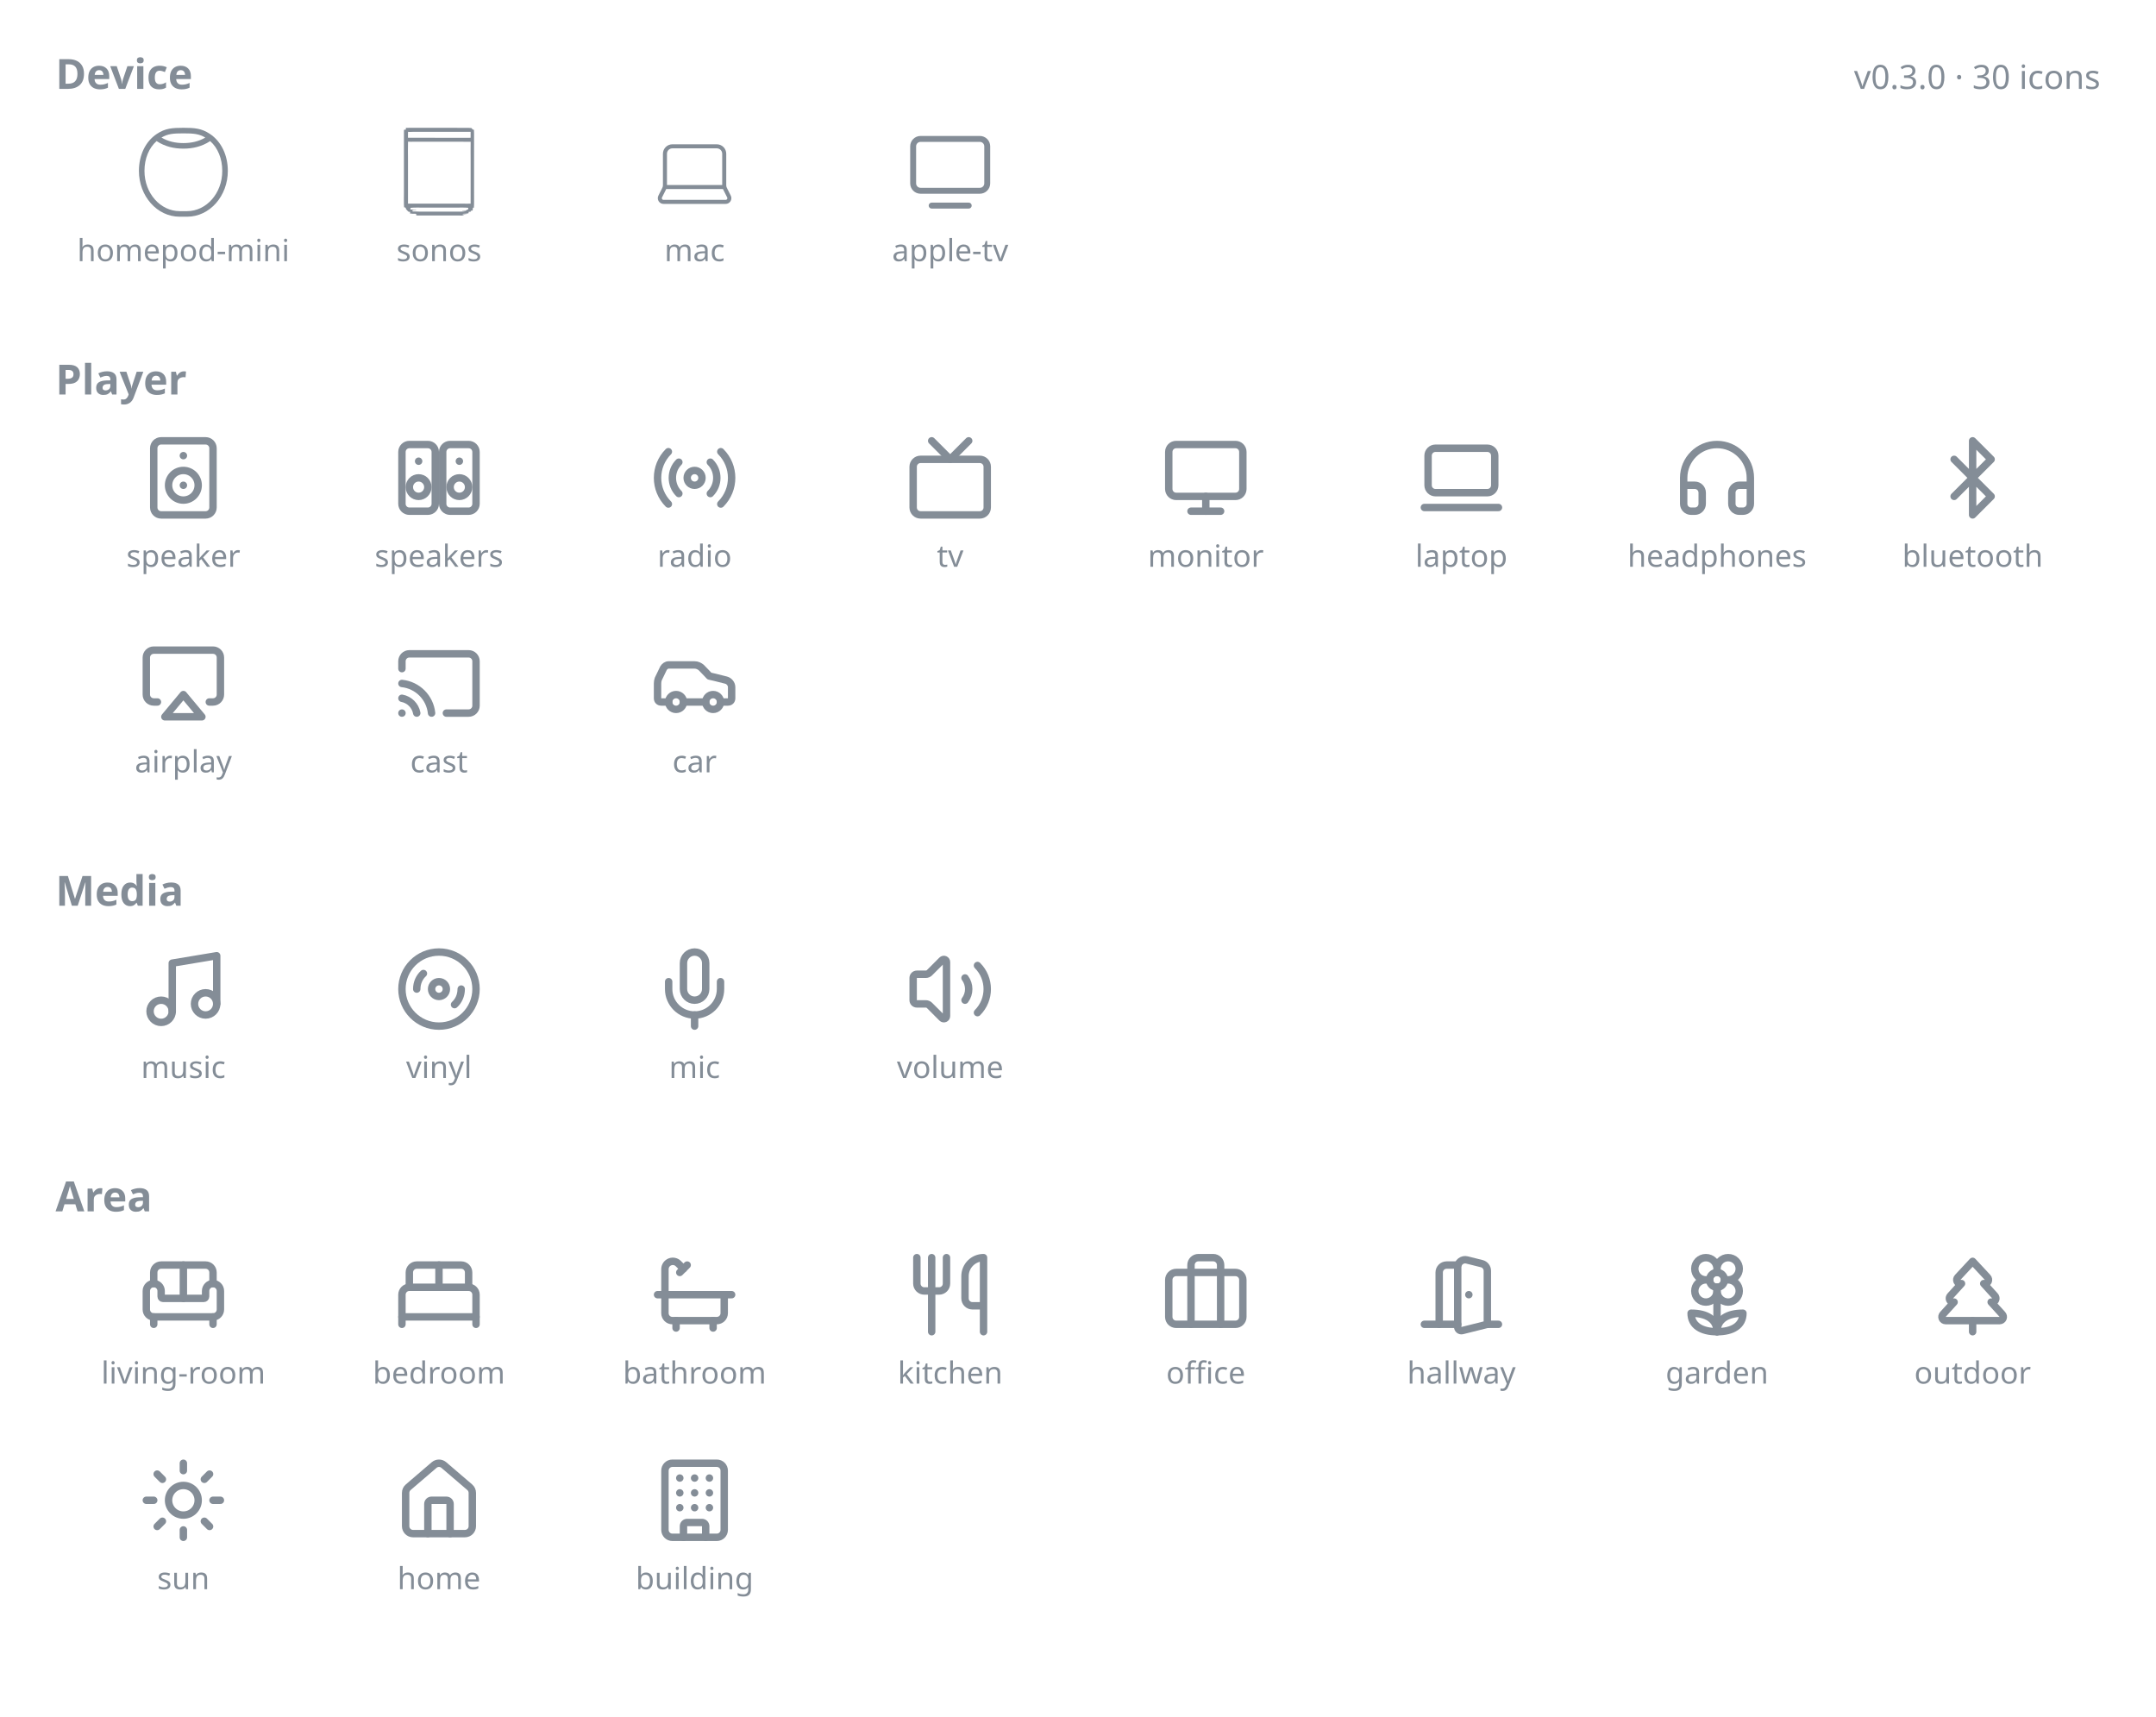
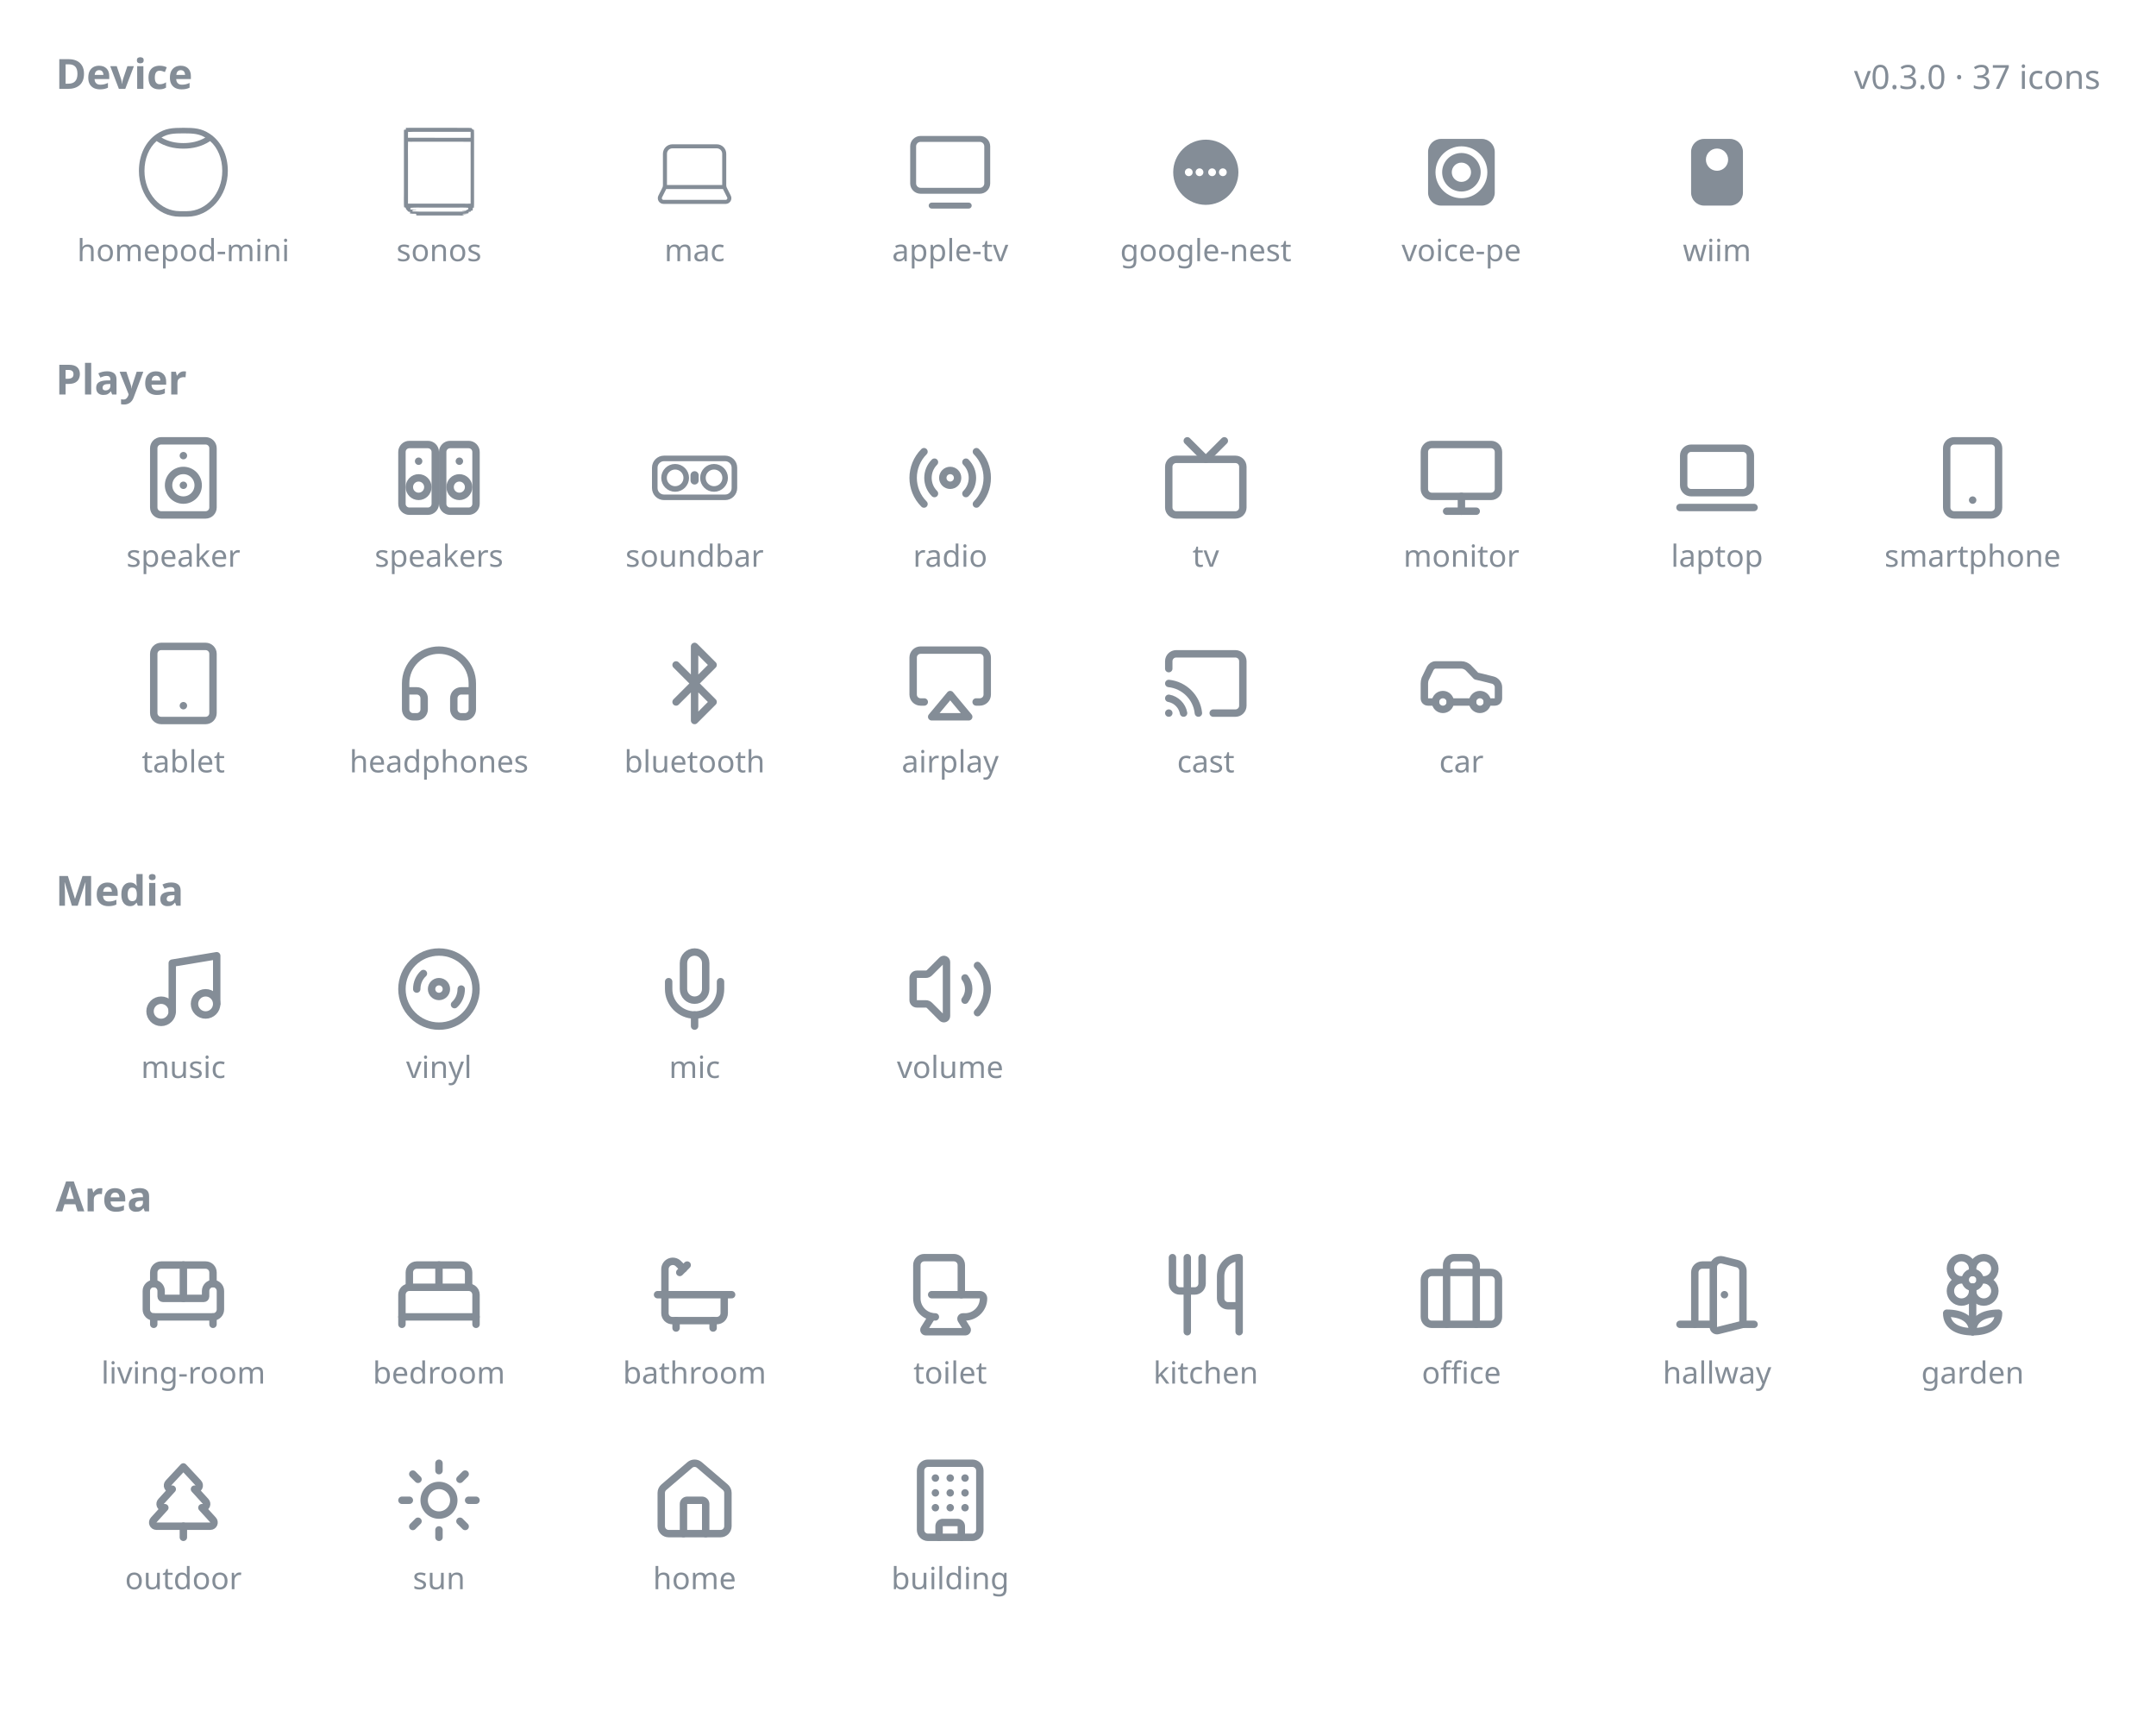
<svg xmlns="http://www.w3.org/2000/svg" width="776" height="618" viewBox="0 0 776 618" font-family="system-ui, sans-serif">
  <style>
  text { fill: #848d97; }
  .h { font-size: 15px; font-weight: 600; }
  .l { font-size: 11px; text-anchor: middle; }
  .v { font-size: 12px; text-anchor: end; }
</style>
  <g color="#848d97">
-     <text class="v" x="756" y="32">v0.3.0 · 30 icons</text>
+     <text class="v" x="756" y="32">v0.3.0 · 37 icons</text>
    <text class="h" x="20" y="32">Device</text>
    <svg x="50" y="46" width="32" height="32" viewBox="0 0 24 24" fill="none">
      <g transform="scale(0.75)">
        <path fill-rule="evenodd" clip-rule="evenodd" fill="currentColor" d="M16 0C11.961 0 9.498 0.189 6.497 2.165C2.325 4.91 0 9.921 0 15.516C0 24.499 6.451 32 14.662 32H17.338C25.549 32 32 24.499 32 15.516C32 9.93 29.683 4.926 25.523 2.178C22.518 0.192 20.039 0 16 0ZM8.111 3.513C10.366 2.172 12.316 2 16 2C19.68 2 21.642 2.174 23.898 3.518C21.483 4.932 18.814 5.5 16 5.5C13.183 5.5 10.526 4.932 8.111 3.513ZM6.364 4.779C3.611 7.215 2 11.074 2 15.516C2 23.637 7.783 30 14.662 30H17.338C24.217 30 30 23.637 30 15.516C30 11.079 28.392 7.222 25.644 4.786L25.546 4.85C22.594 6.773 19.329 7.5 16 7.5C12.662 7.5 9.408 6.77 6.453 4.837L6.364 4.779Z" />
      </g>
    </svg>
    <text class="l" x="66" y="94">homepod-mini</text>
    <svg x="142" y="46" width="32" height="32" viewBox="0 0 24 24" fill="none">
      <g transform="translate(2.526316 0) scale(0.631579)">
        <path fill="currentColor" d="M0.86 0.037C1.982 -0.027 3.438 0.012 4.578 0.012L11.186 0.013L21.775 0.013C23.633 0.013 25.547 -0.013 27.4 0.018C27.781 0.054 28.746 0.045 29.02 0.169C29.033 0.387 29 0.33 29.117 0.5L29.207 0.544L29.34 0.457L29.376 0.528C29.426 0.708 29.389 0.683 29.517 0.783C29.633 0.794 29.839 0.814 29.947 0.846C29.941 1.437 29.991 1.957 29.995 2.538L29.998 6.97L29.997 26.601L30 31.491C30 31.833 29.991 33.918 29.915 34.163L29.882 34.169C29.719 34.196 29.661 34.183 29.497 34.158C29.434 34.467 29.416 34.891 29.386 35.217L29.395 35.316C29.153 35.462 28.845 35.354 28.618 35.508C28.535 35.616 28.537 35.732 28.522 35.865L28.416 35.933L28.367 35.906C28.178 35.909 27.752 35.882 27.646 35.982L27.656 36.049C27.687 36.158 27.701 36.184 27.655 36.285C27.643 36.347 27.626 36.423 27.623 36.484C27.431 36.66 26.801 36.592 26.508 36.705C26.23 36.716 25.221 36.72 25.046 36.848L25.076 36.903C25.3 36.966 25.246 36.837 25.496 36.935C25.929 36.729 26.082 37.152 26.623 36.934L26.66 37.081C26.386 37.077 26.085 37.066 25.814 37.082C25.596 37.126 25.214 37.078 25.045 37.215C25.215 37.305 25.479 37.286 25.671 37.282L25.768 37.355C25.591 37.426 25.497 37.372 25.403 37.458C25.275 37.471 25.061 37.498 24.941 37.5C24.587 37.464 24.015 37.483 23.636 37.484L21.473 37.486L11.042 37.485C9.308 37.485 7.56 37.499 5.827 37.483C5.716 37.481 5.421 37.441 5.332 37.376C5.058 37.174 5.337 37.063 5.271 36.795C5.136 36.718 4.697 36.749 4.502 36.749C4.223 36.74 3.944 36.735 3.665 36.735C3.539 36.677 2.818 36.655 2.594 36.635C2.667 36.441 2.703 36.048 2.554 35.892L2.19 35.92L2.154 35.915L2.1 35.842C2.005 35.818 1.975 35.823 1.875 35.825C1.659 35.618 1.829 35.621 1.665 35.434C1.55 35.411 1.472 35.43 1.356 35.446L1.307 35.388C1.354 35.195 1.342 35.209 1.252 35.057C0.541 34.783 1.256 34.277 0.293 33.97C0.2 34.002 0.236 33.975 0.181 34.053C-0.007 33.894 0.118 33.283 0.023 32.978C-0.027 31.346 0.019 29.483 0.019 27.838L0.019 17.733L0.018 6.9C0.018 5.014 0.013 3.123 0.025 1.237C0.026 1.099 0.034 0.967 0.112 0.85C0.215 0.773 0.655 0.801 0.828 0.798C0.859 0.524 0.859 0.311 0.86 0.037ZM1.758 32.411L19.315 32.419L25.442 32.419C26.336 32.419 27.655 32.457 28.525 32.413L28.532 14.074C28.532 11.417 28.486 8.605 28.541 5.962L9.382 5.952L4.161 5.954C3.649 5.955 2.169 5.993 1.769 5.93C1.693 8.486 1.757 11.279 1.758 13.859L1.758 32.411ZM1.757 4.261L19.353 4.268L25.412 4.268C26.329 4.268 27.639 4.304 28.525 4.261C28.531 3.419 28.532 2.576 28.528 1.734C26.504 1.764 24.365 1.724 22.326 1.724L8.741 1.724L3.868 1.727C3.31 1.73 2.287 1.818 1.786 1.714C1.722 2.436 1.759 3.503 1.757 4.261ZM4.442 35.752C4.853 35.776 5.279 35.809 5.689 35.791C6.021 35.846 7.274 35.827 7.666 35.827L11.33 35.826C15.599 35.827 19.873 35.833 24.143 35.82C24.41 35.82 25.699 35.807 25.9 35.738L25.918 35.687C25.66 35.478 25.313 35.727 25.038 35.535L25.017 35.394C25.403 35.494 25.496 35.424 25.756 35.467C26.988 35.54 26.28 35.221 27.208 34.956C27.406 34.923 27.386 34.958 27.496 34.842C27.542 34.662 27.474 34.442 27.488 34.189C26.031 34.046 24.344 34.101 22.86 34.101L15.649 34.103L8.019 34.102C6.3 34.101 4.556 34.045 2.852 34.204C2.823 34.407 2.79 34.682 2.751 34.878C3.348 34.945 3.944 35.022 4.541 35.095C4.741 35.12 5.154 35.046 5.276 35.176L5.232 35.24C5.074 35.267 4.621 35.244 4.444 35.239C4.248 35.247 3.761 35.229 3.633 35.364L3.673 35.632C3.798 35.828 4.204 35.758 4.442 35.752Z" />
      </g>
    </svg>
    <text class="l" x="158" y="94">sonos</text>
    <svg x="234" y="46" width="32" height="32" viewBox="0 0 24 24" fill="none" stroke="currentColor" stroke-width="2" stroke-linecap="round" stroke-linejoin="round">
      <g transform="scale(0.545455)">
        <path d="M36.766 29.309H7.234M33 9.167C33.972 9.167 34.905 9.553 35.593 10.241C36.28 10.928 36.667 11.861 36.667 12.833V28.464C36.666 29.035 36.8 29.598 37.055 30.109L39.013 34.008C39.155 34.289 39.222 34.601 39.208 34.915C39.194 35.228 39.099 35.533 38.934 35.8C38.768 36.067 38.537 36.287 38.262 36.439C37.987 36.59 37.677 36.669 37.363 36.667H6.637C6.323 36.669 6.013 36.59 5.738 36.439C5.463 36.287 5.232 36.067 5.066 35.8C4.901 35.533 4.806 35.228 4.792 34.915C4.778 34.601 4.845 34.289 4.987 34.008L6.945 30.109C7.2 29.598 7.334 29.035 7.333 28.464V12.833C7.333 11.861 7.72 10.928 8.407 10.241C9.095 9.553 10.027 9.167 11 9.167H33Z" />
      </g>
    </svg>
    <text class="l" x="250" y="94">mac</text>
    <svg x="326" y="46" width="32" height="32" viewBox="0 0 24 24" fill="none" stroke="currentColor" stroke-width="2" stroke-linecap="round" stroke-linejoin="round">
      <g transform="scale(0.8)">
        <path d="M8.75 26.25H21.25M5 3.75H25C26.381 3.75 27.5 4.869 27.5 6.25V18.75C27.5 20.131 26.381 21.25 25 21.25H5C3.619 21.25 2.5 20.131 2.5 18.75V6.25C2.5 4.869 3.619 3.75 5 3.75Z" />
      </g>
    </svg>
    <text class="l" x="342" y="94">apple-tv</text>
+     <svg x="418" y="46" width="32" height="32" viewBox="0 0 24 24" style="display:block">
+       <path fill="currentColor" fill-rule="evenodd" d="M12 3.2a8.8 8.8 0 1 1 0 17.6 8.8 8.8 0 0 1 0-17.6Zm-4.6 7.75a1.05 1.05 0 1 0 0 2.1 1.05 1.05 0 0 0 0-2.1Zm2.9 0a1.05 1.05 0 1 0 0 2.1 1.05 1.05 0 0 0 0-2.1Zm3.4 0a1.05 1.05 0 1 0 0 2.1 1.05 1.05 0 0 0 0-2.1Zm2.9 0a1.05 1.05 0 1 0 0 2.1 1.05 1.05 0 0 0 0-2.1Z" />
+     </svg>
+     <text class="l" x="434" y="94">google-nest</text>
+     <svg x="510" y="46" width="32" height="32" viewBox="0 0 24 24" style="display:block">
+       <path fill="currentColor" fill-rule="evenodd" d="M6.5 3h11a3.5 3.5 0 0 1 3.5 3.5v11a3.5 3.5 0 0 1-3.5 3.5h-11A3.5 3.5 0 0 1 3 17.5v-11A3.5 3.5 0 0 1 6.5 3Zm5.5 2a7 7 0 1 0 0 14 7 7 0 0 0 0-14Zm0 1.8a5.2 5.2 0 1 0 0 10.4 5.2 5.2 0 0 0 0-10.4Zm0 2.6a2.6 2.6 0 1 0 0 5.2 2.6 2.6 0 0 0 0-5.2Z" />
+     </svg>
+     <text class="l" x="526" y="94">voice-pe</text>
+     <svg x="602" y="46" width="32" height="32" viewBox="0 0 24 24" style="display:block">
+       <path fill="currentColor" fill-rule="evenodd" d="M8.5 3h7a3.5 3.5 0 0 1 3.5 3.5v11a3.5 3.5 0 0 1-3.5 3.5h-7A3.5 3.5 0 0 1 5 17.5v-11A3.5 3.5 0 0 1 8.5 3Zm3.5 2.6a3 3 0 1 0 0 6 3 3 0 0 0 0-6Z" />
+     </svg>
+     <text class="l" x="618" y="94">wiim</text>
    <text class="h" x="20" y="142">Player</text>
    <svg x="50" y="156" width="32" height="32" viewBox="0 0 24 24" fill="none" stroke="currentColor" stroke-width="2" stroke-linecap="round" stroke-linejoin="round">
      <rect width="16" height="20" x="4" y="2" rx="2" />
      <path d="M12 6h.01" />
      <circle cx="12" cy="14" r="4" />
      <path d="M12 14h.01" />
    </svg>
    <text class="l" x="66" y="204">speaker</text>
    <svg x="142" y="156" width="32" height="32" viewBox="0 0 24 24" fill="none" stroke="currentColor" stroke-width="2" stroke-linecap="round" stroke-linejoin="round">
      <rect width="9" height="18" x="2" y="3" rx="2" />
      <rect width="9" height="18" x="13" y="3" rx="2" />
      <path d="M6.5 7.5h.01" />
      <path d="M17.5 7.5h.01" />
      <circle cx="6.5" cy="14.5" r="2.5" />
      <circle cx="17.5" cy="14.5" r="2.5" />
    </svg>
    <text class="l" x="158" y="204">speakers</text>
-     <svg x="234" y="156" width="32" height="32" viewBox="0 0 24 24" fill="none" stroke="currentColor" stroke-width="2" stroke-linecap="round" stroke-linejoin="round">
+     <svg x="234" y="156" width="32" height="32" viewBox="0 0 24 24" fill="none" stroke="currentColor" stroke-width="1.5" stroke-linecap="round" stroke-linejoin="round">
+       <rect x="1.25" y="6.75" width="21.5" height="10.5" rx="2.5" />
+       <circle cx="6.75" cy="12" r="3" />
+       <circle cx="17.25" cy="12" r="3" />
+       <rect x="10.9" y="10.2" width="2.2" height="3.6" rx="1.1" fill="currentColor" stroke="none" />
+     </svg>
+     <text class="l" x="250" y="204">soundbar</text>
+     <svg x="326" y="156" width="32" height="32" viewBox="0 0 24 24" fill="none" stroke="currentColor" stroke-width="2" stroke-linecap="round" stroke-linejoin="round">
      <path d="M16.247 7.761a6 6 0 0 1 0 8.478" />
      <path d="M19.075 4.933a10 10 0 0 1 0 14.134" />
      <path d="M4.925 19.067a10 10 0 0 1 0-14.134" />
      <path d="M7.753 16.239a6 6 0 0 1 0-8.478" />
      <circle cx="12" cy="12" r="2" />
    </svg>
-     <text class="l" x="250" y="204">radio</text>
-     <svg x="326" y="156" width="32" height="32" viewBox="0 0 24 24" fill="none" stroke="currentColor" stroke-width="2" stroke-linecap="round" stroke-linejoin="round">
+     <text class="l" x="342" y="204">radio</text>
+     <svg x="418" y="156" width="32" height="32" viewBox="0 0 24 24" fill="none" stroke="currentColor" stroke-width="2" stroke-linecap="round" stroke-linejoin="round">
      <path d="m17 2-5 5-5-5" />
      <rect width="20" height="15" x="2" y="7" rx="2" />
    </svg>
-     <text class="l" x="342" y="204">tv</text>
-     <svg x="418" y="156" width="32" height="32" viewBox="0 0 24 24" fill="none" stroke="currentColor" stroke-width="2" stroke-linecap="round" stroke-linejoin="round">
+     <text class="l" x="434" y="204">tv</text>
+     <svg x="510" y="156" width="32" height="32" viewBox="0 0 24 24" fill="none" stroke="currentColor" stroke-width="2" stroke-linecap="round" stroke-linejoin="round">
      <rect width="20" height="14" x="2" y="3" rx="2" />
      <line x1="8" x2="16" y1="21" y2="21" />
      <line x1="12" x2="12" y1="17" y2="21" />
    </svg>
-     <text class="l" x="434" y="204">monitor</text>
-     <svg x="510" y="156" width="32" height="32" viewBox="0 0 24 24" fill="none" stroke="currentColor" stroke-width="2" stroke-linecap="round" stroke-linejoin="round">
+     <text class="l" x="526" y="204">monitor</text>
+     <svg x="602" y="156" width="32" height="32" viewBox="0 0 24 24" fill="none" stroke="currentColor" stroke-width="2" stroke-linecap="round" stroke-linejoin="round">
      <rect width="18" height="12" x="3" y="4" rx="2" ry="2" />
      <line x1="2" x2="22" y1="20" y2="20" />
    </svg>
-     <text class="l" x="526" y="204">laptop</text>
-     <svg x="602" y="156" width="32" height="32" viewBox="0 0 24 24" fill="none" stroke="currentColor" stroke-width="2" stroke-linecap="round" stroke-linejoin="round">
+     <text class="l" x="618" y="204">laptop</text>
+     <svg x="694" y="156" width="32" height="32" viewBox="0 0 24 24" fill="none" stroke="currentColor" stroke-width="2" stroke-linecap="round" stroke-linejoin="round">
+       <rect width="14" height="20" x="5" y="2" rx="2" ry="2" />
+       <path d="M12 18h.01" />
+     </svg>
+     <text class="l" x="710" y="204">smartphone</text>
+     <svg x="50" y="230" width="32" height="32" viewBox="0 0 24 24" fill="none" stroke="currentColor" stroke-width="2" stroke-linecap="round" stroke-linejoin="round">
+       <rect width="16" height="20" x="4" y="2" rx="2" ry="2" />
+       <line x1="12" x2="12.01" y1="18" y2="18" />
+     </svg>
+     <text class="l" x="66" y="278">tablet</text>
+     <svg x="142" y="230" width="32" height="32" viewBox="0 0 24 24" fill="none" stroke="currentColor" stroke-width="2" stroke-linecap="round" stroke-linejoin="round">
      <path d="M3 14h3a2 2 0 0 1 2 2v3a2 2 0 0 1-2 2H5a2 2 0 0 1-2-2v-7a9 9 0 0 1 18 0v7a2 2 0 0 1-2 2h-1a2 2 0 0 1-2-2v-3a2 2 0 0 1 2-2h3" />
    </svg>
-     <text class="l" x="618" y="204">headphones</text>
-     <svg x="694" y="156" width="32" height="32" viewBox="0 0 24 24" fill="none" stroke="currentColor" stroke-width="2" stroke-linecap="round" stroke-linejoin="round">
+     <text class="l" x="158" y="278">headphones</text>
+     <svg x="234" y="230" width="32" height="32" viewBox="0 0 24 24" fill="none" stroke="currentColor" stroke-width="2" stroke-linecap="round" stroke-linejoin="round">
      <path d="m7 7 10 10-5 5V2l5 5L7 17" />
    </svg>
-     <text class="l" x="710" y="204">bluetooth</text>
-     <svg x="50" y="230" width="32" height="32" viewBox="0 0 24 24" fill="none" stroke="currentColor" stroke-width="2" stroke-linecap="round" stroke-linejoin="round">
+     <text class="l" x="250" y="278">bluetooth</text>
+     <svg x="326" y="230" width="32" height="32" viewBox="0 0 24 24" fill="none" stroke="currentColor" stroke-width="2" stroke-linecap="round" stroke-linejoin="round">
      <path d="M5 17H4a2 2 0 0 1-2-2V5a2 2 0 0 1 2-2h16a2 2 0 0 1 2 2v10a2 2 0 0 1-2 2h-1" />
      <path d="m12 15 5 6H7Z" />
    </svg>
-     <text class="l" x="66" y="278">airplay</text>
-     <svg x="142" y="230" width="32" height="32" viewBox="0 0 24 24" fill="none" stroke="currentColor" stroke-width="2" stroke-linecap="round" stroke-linejoin="round">
+     <text class="l" x="342" y="278">airplay</text>
+     <svg x="418" y="230" width="32" height="32" viewBox="0 0 24 24" fill="none" stroke="currentColor" stroke-width="2" stroke-linecap="round" stroke-linejoin="round">
      <path d="M2 8V6a2 2 0 0 1 2-2h16a2 2 0 0 1 2 2v12a2 2 0 0 1-2 2h-6" />
      <path d="M2 12a9 9 0 0 1 8 8" />
      <path d="M2 16a5 5 0 0 1 4 4" />
      <line x1="2" x2="2.01" y1="20" y2="20" />
    </svg>
-     <text class="l" x="158" y="278">cast</text>
-     <svg x="234" y="230" width="32" height="32" viewBox="0 0 24 24" fill="none" stroke="currentColor" stroke-width="2" stroke-linecap="round" stroke-linejoin="round">
+     <text class="l" x="434" y="278">cast</text>
+     <svg x="510" y="230" width="32" height="32" viewBox="0 0 24 24" fill="none" stroke="currentColor" stroke-width="2" stroke-linecap="round" stroke-linejoin="round">
      <path d="M19 17h2c.6 0 1-.4 1-1v-3c0-.9-.7-1.7-1.5-1.9C18.7 10.6 16 10 16 10s-1.3-1.4-2.2-2.3c-.5-.4-1.1-.7-1.8-.7H5c-.6 0-1.1.4-1.4.9l-1.4 2.9A3.7 3.7 0 0 0 2 12v4c0 .6.4 1 1 1h2" />
      <circle cx="7" cy="17" r="2" />
      <path d="M9 17h6" />
      <circle cx="17" cy="17" r="2" />
    </svg>
-     <text class="l" x="250" y="278">car</text>
+     <text class="l" x="526" y="278">car</text>
    <text class="h" x="20" y="326">Media</text>
    <svg x="50" y="340" width="32" height="32" viewBox="0 0 24 24" fill="none" stroke="currentColor" stroke-width="2" stroke-linecap="round" stroke-linejoin="round">
      <path d="M9 18V5l12-2v13" />
      <circle cx="6" cy="18" r="3" />
      <circle cx="18" cy="16" r="3" />
    </svg>
    <text class="l" x="66" y="388">music</text>
    <svg x="142" y="340" width="32" height="32" viewBox="0 0 24 24" fill="none" stroke="currentColor" stroke-width="2" stroke-linecap="round" stroke-linejoin="round">
      <circle cx="12" cy="12" r="10" />
      <path d="M6 12c0-1.7.7-3.2 1.8-4.2" />
      <circle cx="12" cy="12" r="2" />
      <path d="M18 12c0 1.7-.7 3.2-1.8 4.2" />
    </svg>
    <text class="l" x="158" y="388">vinyl</text>
    <svg x="234" y="340" width="32" height="32" viewBox="0 0 24 24" fill="none" stroke="currentColor" stroke-width="2" stroke-linecap="round" stroke-linejoin="round">
      <path d="M12 19v3" />
      <path d="M19 10v2a7 7 0 0 1-14 0v-2" />
      <rect x="9" y="2" width="6" height="13" rx="3" />
    </svg>
    <text class="l" x="250" y="388">mic</text>
    <svg x="326" y="340" width="32" height="32" viewBox="0 0 24 24" fill="none" stroke="currentColor" stroke-width="2" stroke-linecap="round" stroke-linejoin="round">
      <path d="M11 4.702a.705.705 0 0 0-1.203-.498L6.413 7.587A1.4 1.4 0 0 1 5.416 8H3a1 1 0 0 0-1 1v6a1 1 0 0 0 1 1h2.416a1.4 1.4 0 0 1 .997.413l3.383 3.384A.705.705 0 0 0 11 19.298z" />
      <path d="M16 9a5 5 0 0 1 0 6" />
      <path d="M19.364 18.364a9 9 0 0 0 0-12.728" />
    </svg>
    <text class="l" x="342" y="388">volume</text>
    <text class="h" x="20" y="436">Area</text>
    <svg x="50" y="450" width="32" height="32" viewBox="0 0 24 24" fill="none" stroke="currentColor" stroke-width="2" stroke-linecap="round" stroke-linejoin="round">
      <path d="M20 9V6a2 2 0 0 0-2-2H6a2 2 0 0 0-2 2v3" />
      <path d="M2 16a2 2 0 0 0 2 2h16a2 2 0 0 0 2-2v-5a2 2 0 0 0-4 0v1.5a.5.5 0 0 1-.5.5h-11a.5.5 0 0 1-.5-.5V11a2 2 0 0 0-4 0z" />
      <path d="M4 18v2" />
      <path d="M20 18v2" />
      <path d="M12 4v9" />
    </svg>
    <text class="l" x="66" y="498">living-room</text>
    <svg x="142" y="450" width="32" height="32" viewBox="0 0 24 24" fill="none" stroke="currentColor" stroke-width="2" stroke-linecap="round" stroke-linejoin="round">
      <path d="M2 20v-8a2 2 0 0 1 2-2h16a2 2 0 0 1 2 2v8" />
      <path d="M4 10V6a2 2 0 0 1 2-2h12a2 2 0 0 1 2 2v4" />
      <path d="M12 4v6" />
      <path d="M2 18h20" />
    </svg>
    <text class="l" x="158" y="498">bedroom</text>
    <svg x="234" y="450" width="32" height="32" viewBox="0 0 24 24" fill="none" stroke="currentColor" stroke-width="2" stroke-linecap="round" stroke-linejoin="round">
      <path d="M10 4 8 6" />
      <path d="M17 19v2" />
      <path d="M2 12h20" />
      <path d="M7 19v2" />
      <path d="M9 5 7.621 3.621A2.121 2.121 0 0 0 4 5v12a2 2 0 0 0 2 2h12a2 2 0 0 0 2-2v-5" />
    </svg>
    <text class="l" x="250" y="498">bathroom</text>
    <svg x="326" y="450" width="32" height="32" viewBox="0 0 24 24" fill="none" stroke="currentColor" stroke-width="2" stroke-linecap="round" stroke-linejoin="round">
+       <path d="M7 12h13a1 1 0 0 1 1 1 5 5 0 0 1-5 5h-.598a.5.5 0 0 0-.424.765l1.544 2.47a.5.5 0 0 1-.424.765H5.402a.5.5 0 0 1-.424-.765L7 18" />
+       <path d="M8 18a5 5 0 0 1-5-5V4a2 2 0 0 1 2-2h8a2 2 0 0 1 2 2v8" />
+     </svg>
+     <text class="l" x="342" y="498">toilet</text>
+     <svg x="418" y="450" width="32" height="32" viewBox="0 0 24 24" fill="none" stroke="currentColor" stroke-width="2" stroke-linecap="round" stroke-linejoin="round">
      <path d="M3 2v7c0 1.1.9 2 2 2h4a2 2 0 0 0 2-2V2" />
      <path d="M7 2v20" />
      <path d="M21 15V2a5 5 0 0 0-5 5v6c0 1.1.9 2 2 2h3Zm0 0v7" />
    </svg>
-     <text class="l" x="342" y="498">kitchen</text>
-     <svg x="418" y="450" width="32" height="32" viewBox="0 0 24 24" fill="none" stroke="currentColor" stroke-width="2" stroke-linecap="round" stroke-linejoin="round">
+     <text class="l" x="434" y="498">kitchen</text>
+     <svg x="510" y="450" width="32" height="32" viewBox="0 0 24 24" fill="none" stroke="currentColor" stroke-width="2" stroke-linecap="round" stroke-linejoin="round">
      <path d="M16 20V4a2 2 0 0 0-2-2h-4a2 2 0 0 0-2 2v16" />
      <rect width="20" height="14" x="2" y="6" rx="2" />
    </svg>
-     <text class="l" x="434" y="498">office</text>
-     <svg x="510" y="450" width="32" height="32" viewBox="0 0 24 24" fill="none" stroke="currentColor" stroke-width="2" stroke-linecap="round" stroke-linejoin="round">
+     <text class="l" x="526" y="498">office</text>
+     <svg x="602" y="450" width="32" height="32" viewBox="0 0 24 24" fill="none" stroke="currentColor" stroke-width="2" stroke-linecap="round" stroke-linejoin="round">
      <path d="M11 20H2" />
      <path d="M11 4.562v16.157a1 1 0 0 0 1.242.97L19 20V5.562a2 2 0 0 0-1.515-1.94l-4-1A2 2 0 0 0 11 4.561z" />
      <path d="M11 4H8a2 2 0 0 0-2 2v14" />
      <path d="M14 12h.01" />
      <path d="M22 20h-3" />
    </svg>
-     <text class="l" x="526" y="498">hallway</text>
-     <svg x="602" y="450" width="32" height="32" viewBox="0 0 24 24" fill="none" stroke="currentColor" stroke-width="2" stroke-linecap="round" stroke-linejoin="round">
+     <text class="l" x="618" y="498">hallway</text>
+     <svg x="694" y="450" width="32" height="32" viewBox="0 0 24 24" fill="none" stroke="currentColor" stroke-width="2" stroke-linecap="round" stroke-linejoin="round">
      <path d="M12 5a3 3 0 1 1 3 3m-3-3a3 3 0 1 0-3 3m3-3v1M9 8a3 3 0 1 0 3 3M9 8h1m5 0a3 3 0 1 1-3 3m3-3h-1m-2 3v-1" />
      <circle cx="12" cy="8" r="2" />
      <path d="M12 10v12" />
      <path d="M12 22c4.2 0 7-1.667 7-5-4.2 0-7 1.667-7 5Z" />
      <path d="M12 22c-4.2 0-7-1.667-7-5 4.2 0 7 1.667 7 5Z" />
    </svg>
-     <text class="l" x="618" y="498">garden</text>
-     <svg x="694" y="450" width="32" height="32" viewBox="0 0 24 24" fill="none" stroke="currentColor" stroke-width="2" stroke-linecap="round" stroke-linejoin="round">
+     <text class="l" x="710" y="498">garden</text>
+     <svg x="50" y="524" width="32" height="32" viewBox="0 0 24 24" fill="none" stroke="currentColor" stroke-width="2" stroke-linecap="round" stroke-linejoin="round">
      <path d="m17 14 3 3.3a1 1 0 0 1-.7 1.7H4.7a1 1 0 0 1-.7-1.7L7 14h-.3a1 1 0 0 1-.7-1.7L9 9h-.2A1 1 0 0 1 8 7.3L12 3l4 4.3a1 1 0 0 1-.8 1.7H15l3 3.3a1 1 0 0 1-.7 1.7H17Z" />
      <path d="M12 22v-3" />
    </svg>
-     <text class="l" x="710" y="498">outdoor</text>
-     <svg x="50" y="524" width="32" height="32" viewBox="0 0 24 24" fill="none" stroke="currentColor" stroke-width="2" stroke-linecap="round" stroke-linejoin="round">
+     <text class="l" x="66" y="572">outdoor</text>
+     <svg x="142" y="524" width="32" height="32" viewBox="0 0 24 24" fill="none" stroke="currentColor" stroke-width="2" stroke-linecap="round" stroke-linejoin="round">
      <circle cx="12" cy="12" r="4" />
      <path d="M12 2v2" />
      <path d="M12 20v2" />
      <path d="m4.93 4.93 1.41 1.41" />
      <path d="m17.66 17.66 1.41 1.41" />
      <path d="M2 12h2" />
      <path d="M20 12h2" />
      <path d="m6.34 17.66-1.41 1.41" />
      <path d="m19.07 4.93-1.41 1.41" />
    </svg>
-     <text class="l" x="66" y="572">sun</text>
-     <svg x="142" y="524" width="32" height="32" viewBox="0 0 24 24" fill="none" stroke="currentColor" stroke-width="2" stroke-linecap="round" stroke-linejoin="round">
+     <text class="l" x="158" y="572">sun</text>
+     <svg x="234" y="524" width="32" height="32" viewBox="0 0 24 24" fill="none" stroke="currentColor" stroke-width="2" stroke-linecap="round" stroke-linejoin="round">
      <path d="M15 21v-8a1 1 0 0 0-1-1h-4a1 1 0 0 0-1 1v8" />
      <path d="M3 10a2 2 0 0 1 .709-1.528l7-6a2 2 0 0 1 2.582 0l7 6A2 2 0 0 1 21 10v9a2 2 0 0 1-2 2H5a2 2 0 0 1-2-2z" />
    </svg>
-     <text class="l" x="158" y="572">home</text>
-     <svg x="234" y="524" width="32" height="32" viewBox="0 0 24 24" fill="none" stroke="currentColor" stroke-width="2" stroke-linecap="round" stroke-linejoin="round">
+     <text class="l" x="250" y="572">home</text>
+     <svg x="326" y="524" width="32" height="32" viewBox="0 0 24 24" fill="none" stroke="currentColor" stroke-width="2" stroke-linecap="round" stroke-linejoin="round">
      <path d="M12 10h.01" />
      <path d="M12 14h.01" />
      <path d="M12 6h.01" />
      <path d="M16 10h.01" />
      <path d="M16 14h.01" />
      <path d="M16 6h.01" />
      <path d="M8 10h.01" />
      <path d="M8 14h.01" />
      <path d="M8 6h.01" />
      <path d="M9 22v-3a1 1 0 0 1 1-1h4a1 1 0 0 1 1 1v3" />
      <rect x="4" y="2" width="16" height="20" rx="2" />
    </svg>
-     <text class="l" x="250" y="572">building</text>
+     <text class="l" x="342" y="572">building</text>
  </g>
</svg>
